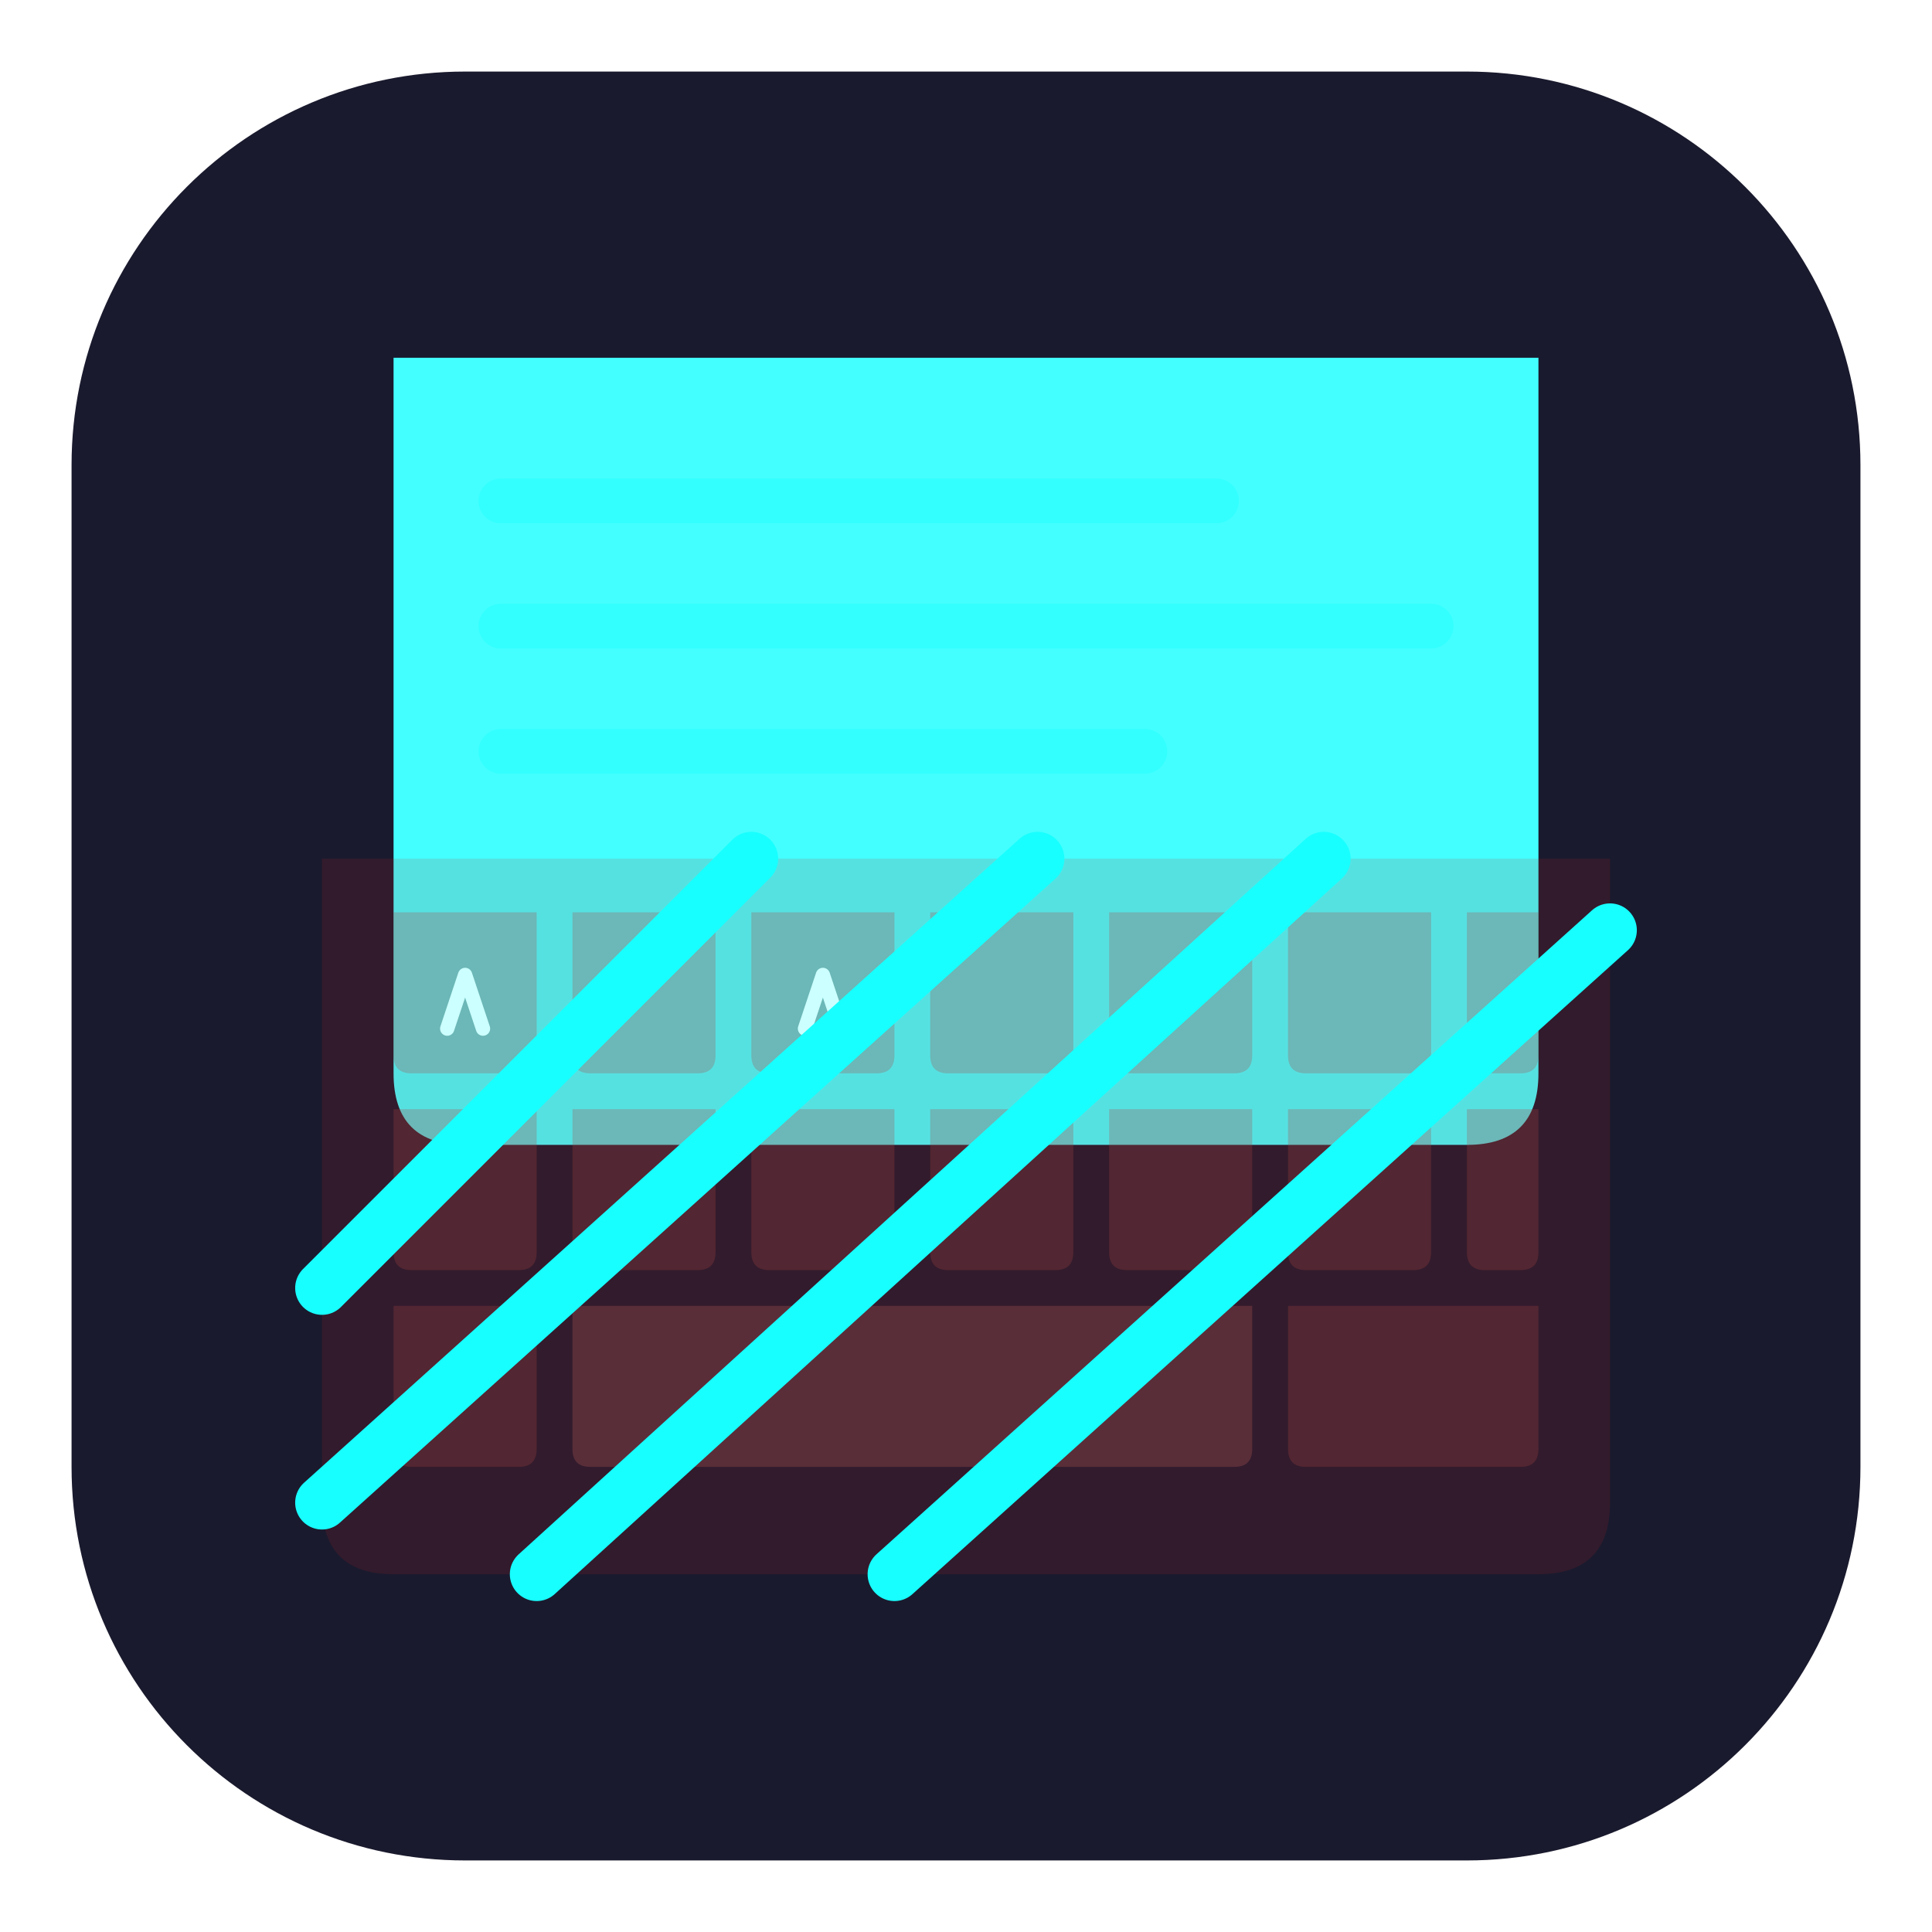
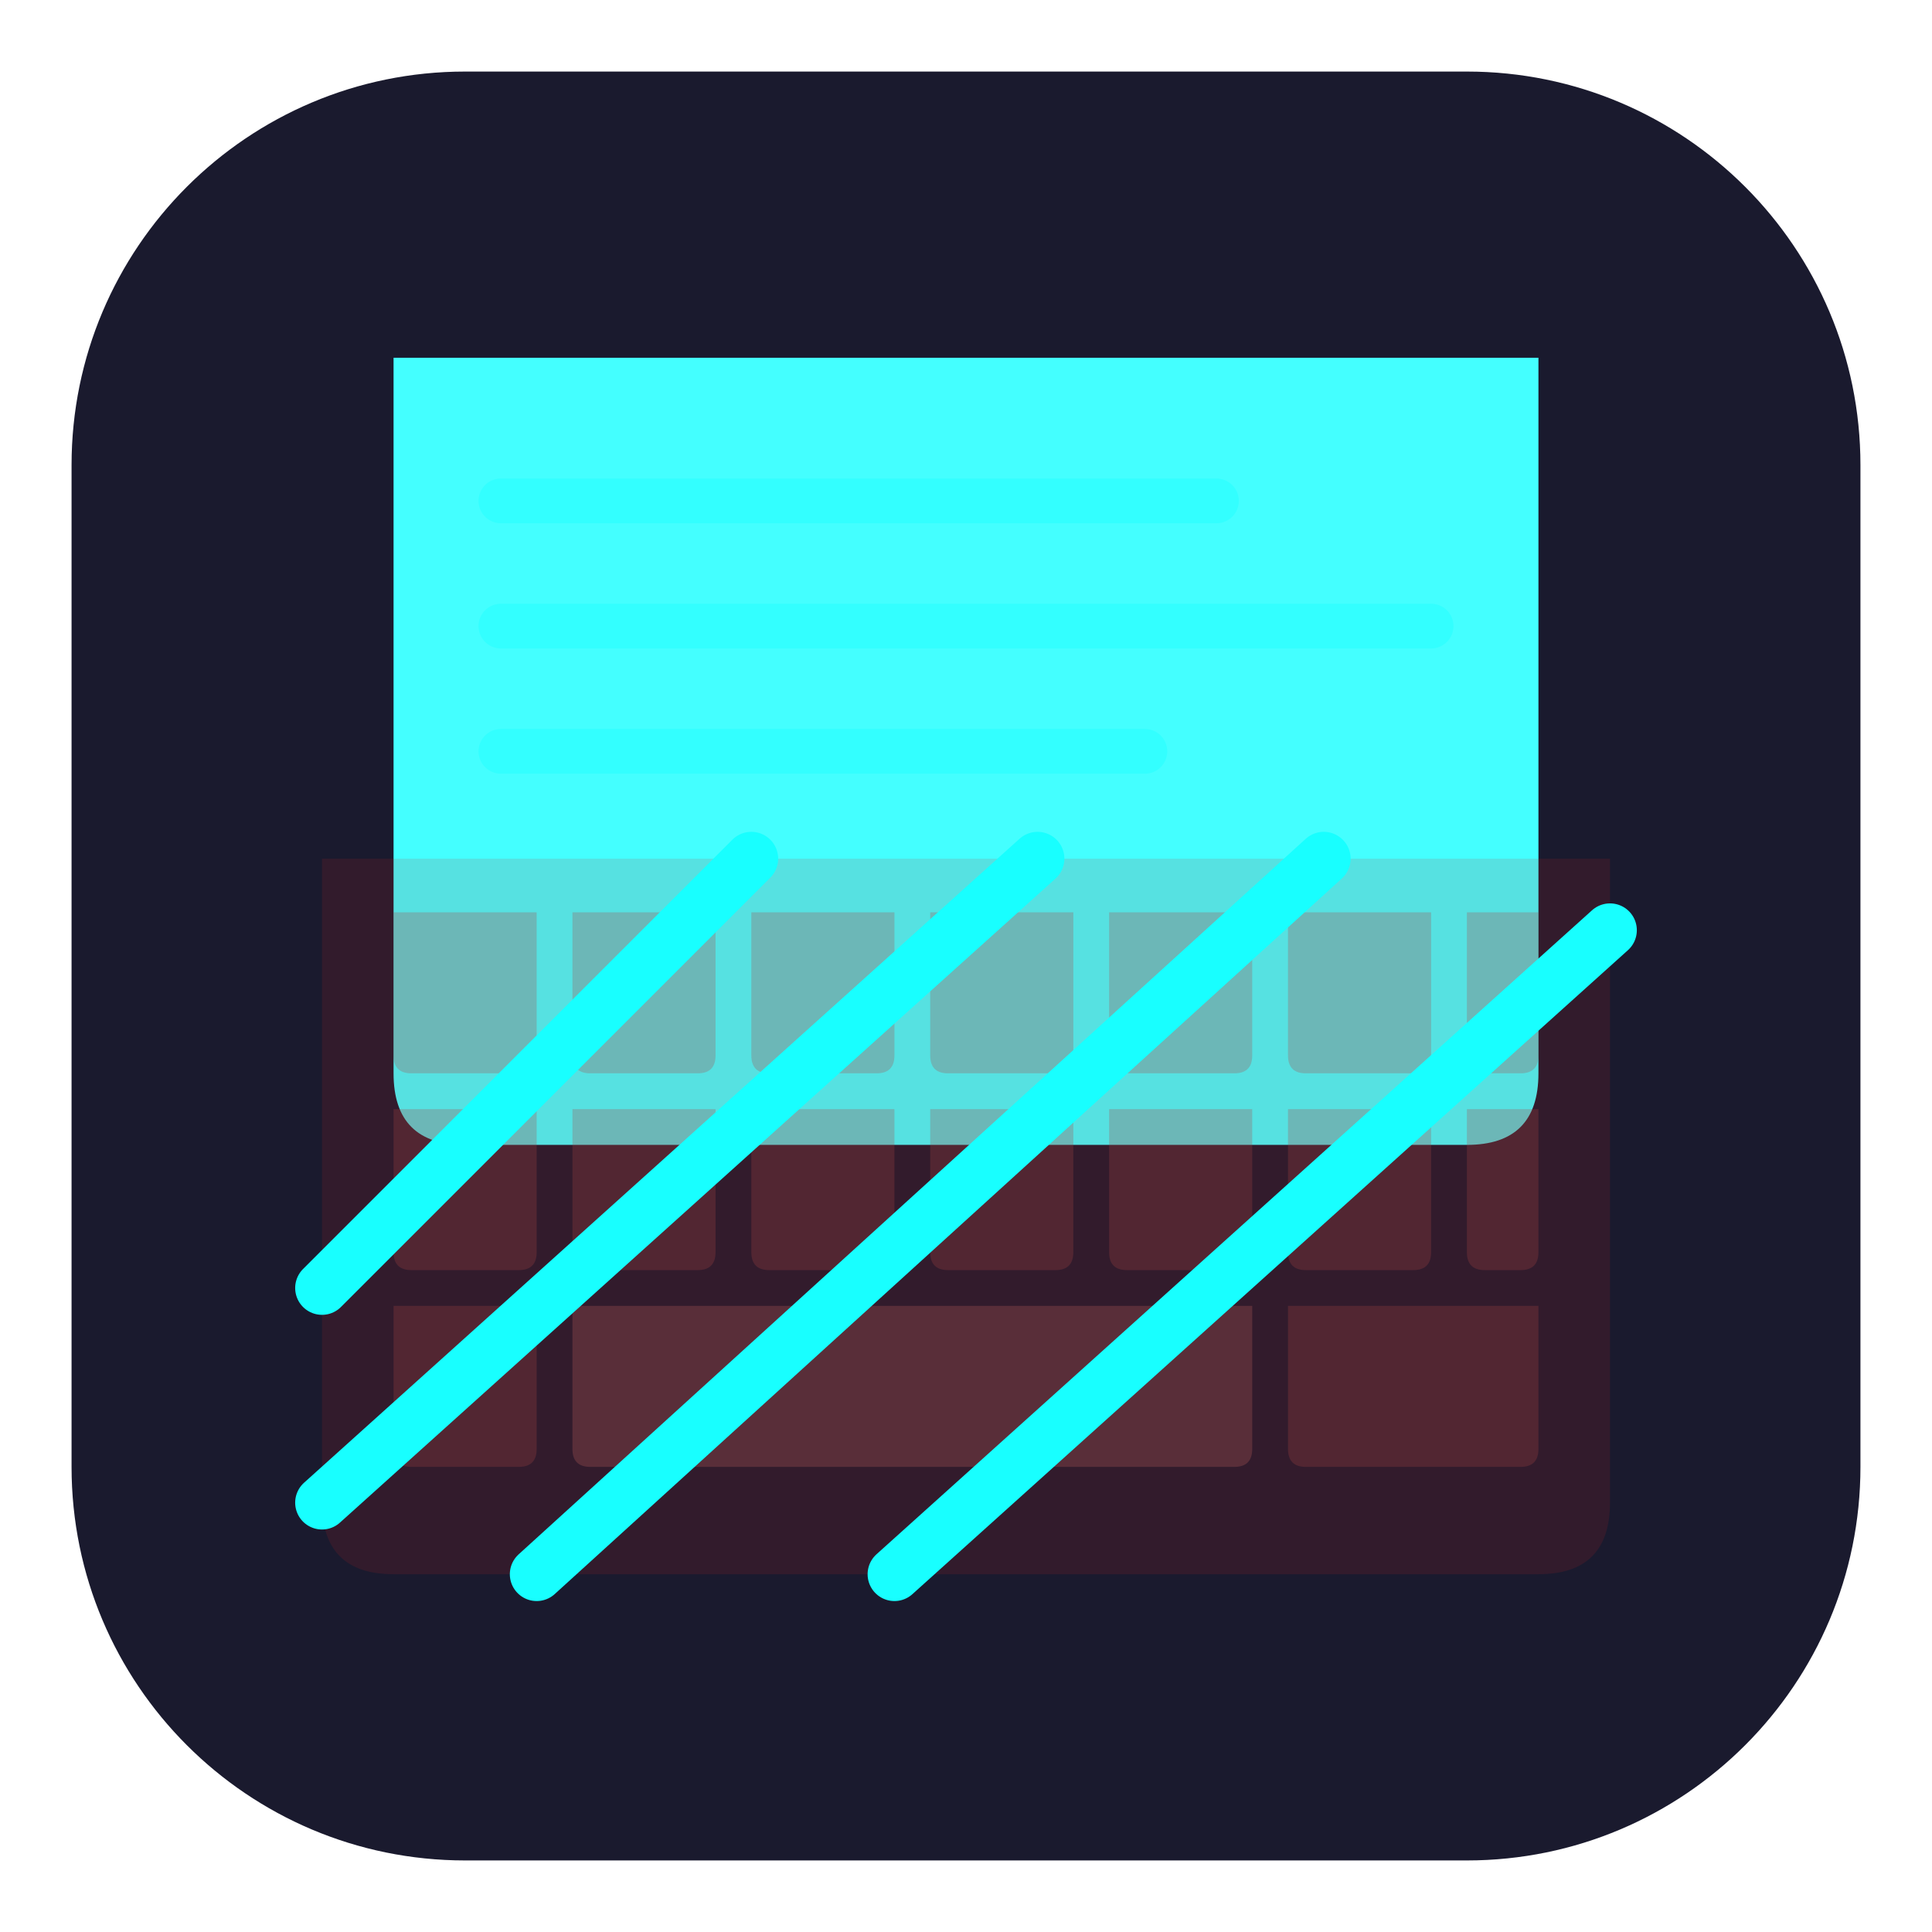
<svg xmlns="http://www.w3.org/2000/svg" viewBox="0 0 108 108" width="256" height="256">
  <defs>
    <clipPath id="rounded">
      <rect x="4" y="4" width="100" height="100" rx="22" />
    </clipPath>
  </defs>
  <rect x="4" y="4" width="100" height="100" rx="22" fill="#1a1a2e" />
  <g clip-path="url(#rounded)">
    <path fill="#44ffffff" d="M22,20h64v40q0,4 -4,4h-56q-4,0 -4,-4z" />
    <line x1="28" y1="28" x2="68" y2="28" stroke="#33ffffff" stroke-width="2.5" stroke-linecap="round" />
    <line x1="28" y1="35" x2="80" y2="35" stroke="#33ffffff" stroke-width="2.5" stroke-linecap="round" />
    <line x1="28" y1="42" x2="64" y2="42" stroke="#33ffffff" stroke-width="2.5" stroke-linecap="round" />
    <path fill="#cc222222" d="M18,48h72v36q0,4 -4,4h-64q-4,0 -4,-4z" />
    <path fill="#aa444444" d="M22,51h8v8q0,1 -1,1h-6q-1,0 -1,-1z" />
    <path fill="#aa444444" d="M32,51h8v8q0,1 -1,1h-6q-1,0 -1,-1z" />
    <path fill="#aa444444" d="M42,51h8v8q0,1 -1,1h-6q-1,0 -1,-1z" />
    <path fill="#aa444444" d="M52,51h8v8q0,1 -1,1h-6q-1,0 -1,-1z" />
    <path fill="#aa444444" d="M62,51h8v8q0,1 -1,1h-6q-1,0 -1,-1z" />
    <path fill="#aa444444" d="M72,51h8v8q0,1 -1,1h-6q-1,0 -1,-1z" />
    <path fill="#aa444444" d="M82,51h4v8q0,1 -1,1h-2q-1,0 -1,-1z" />
    <path fill="#aa444444" d="M22,62h8v8q0,1 -1,1h-6q-1,0 -1,-1z" />
    <path fill="#aa444444" d="M32,62h8v8q0,1 -1,1h-6q-1,0 -1,-1z" />
    <path fill="#aa444444" d="M42,62h8v8q0,1 -1,1h-6q-1,0 -1,-1z" />
    <path fill="#aa444444" d="M52,62h8v8q0,1 -1,1h-6q-1,0 -1,-1z" />
    <path fill="#aa444444" d="M62,62h8v8q0,1 -1,1h-6q-1,0 -1,-1z" />
    <path fill="#aa444444" d="M72,62h8v8q0,1 -1,1h-6q-1,0 -1,-1z" />
    <path fill="#aa444444" d="M82,62h4v8q0,1 -1,1h-2q-1,0 -1,-1z" />
    <path fill="#aa444444" d="M22,73h8v8q0,1 -1,1h-6q-1,0 -1,-1z" />
    <path fill="#aa555555" d="M32,73h38v8q0,1 -1,1h-36q-1,0 -1,-1z" />
    <path fill="#aa444444" d="M72,73h14v8q0,1 -1,1h-12q-1,0 -1,-1z" />
-     <path fill="none" stroke="#ccffffff" stroke-width="0.8" stroke-linecap="round" stroke-linejoin="round" d="M25,57.5l1,-3 1,3" />
-     <path fill="none" stroke="#ccffffff" stroke-width="0.8" stroke-linecap="round" stroke-linejoin="round" d="M45,57.5l1,-3 1,3" />
    <line x1="18" y1="72" x2="42" y2="48" stroke="#18ffffff" stroke-width="3" stroke-linecap="round" />
    <line x1="18" y1="84" x2="58" y2="48" stroke="#18ffffff" stroke-width="3" stroke-linecap="round" />
    <line x1="30" y1="88" x2="74" y2="48" stroke="#18ffffff" stroke-width="3" stroke-linecap="round" />
    <line x1="50" y1="88" x2="90" y2="52" stroke="#18ffffff" stroke-width="3" stroke-linecap="round" />
  </g>
</svg>
